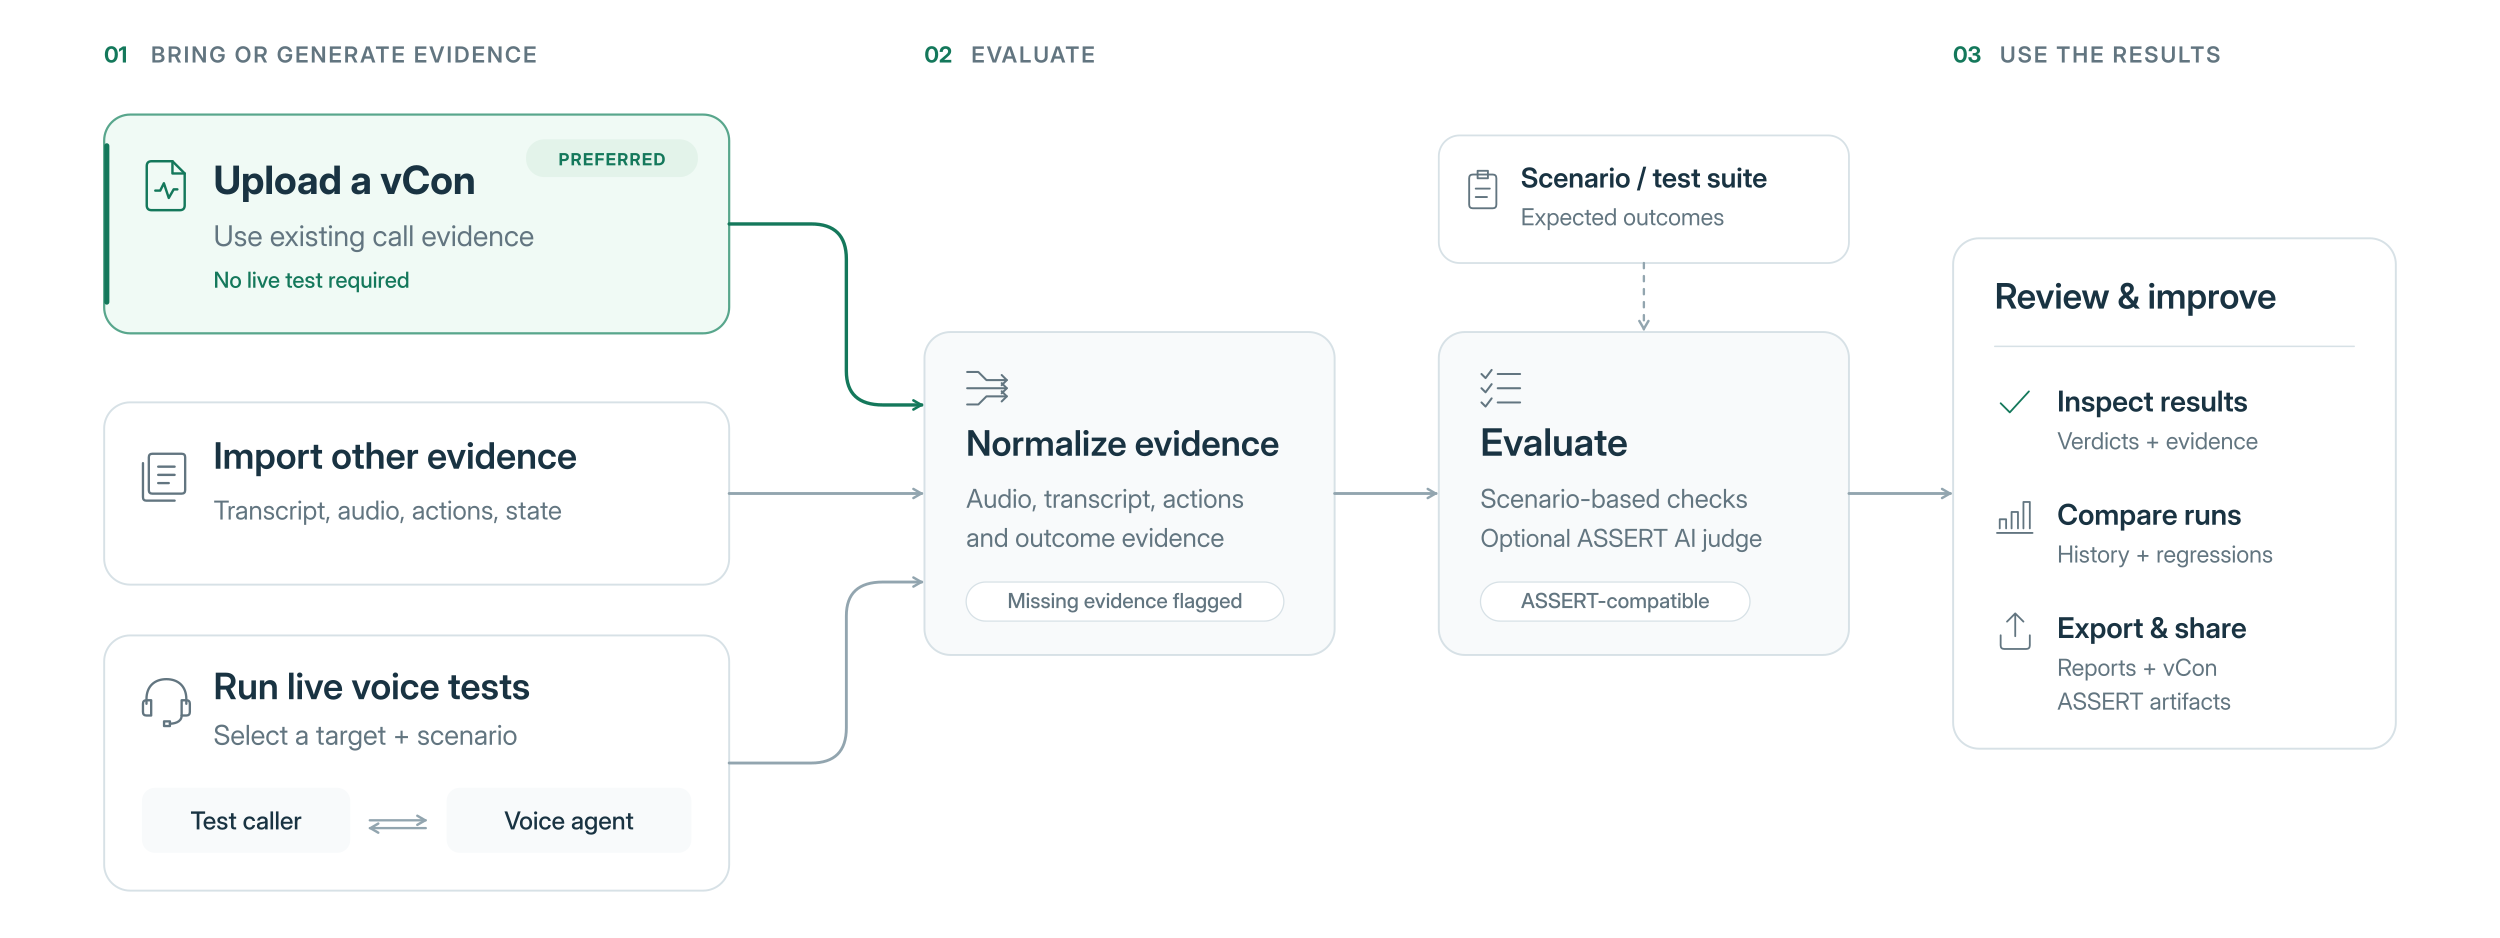
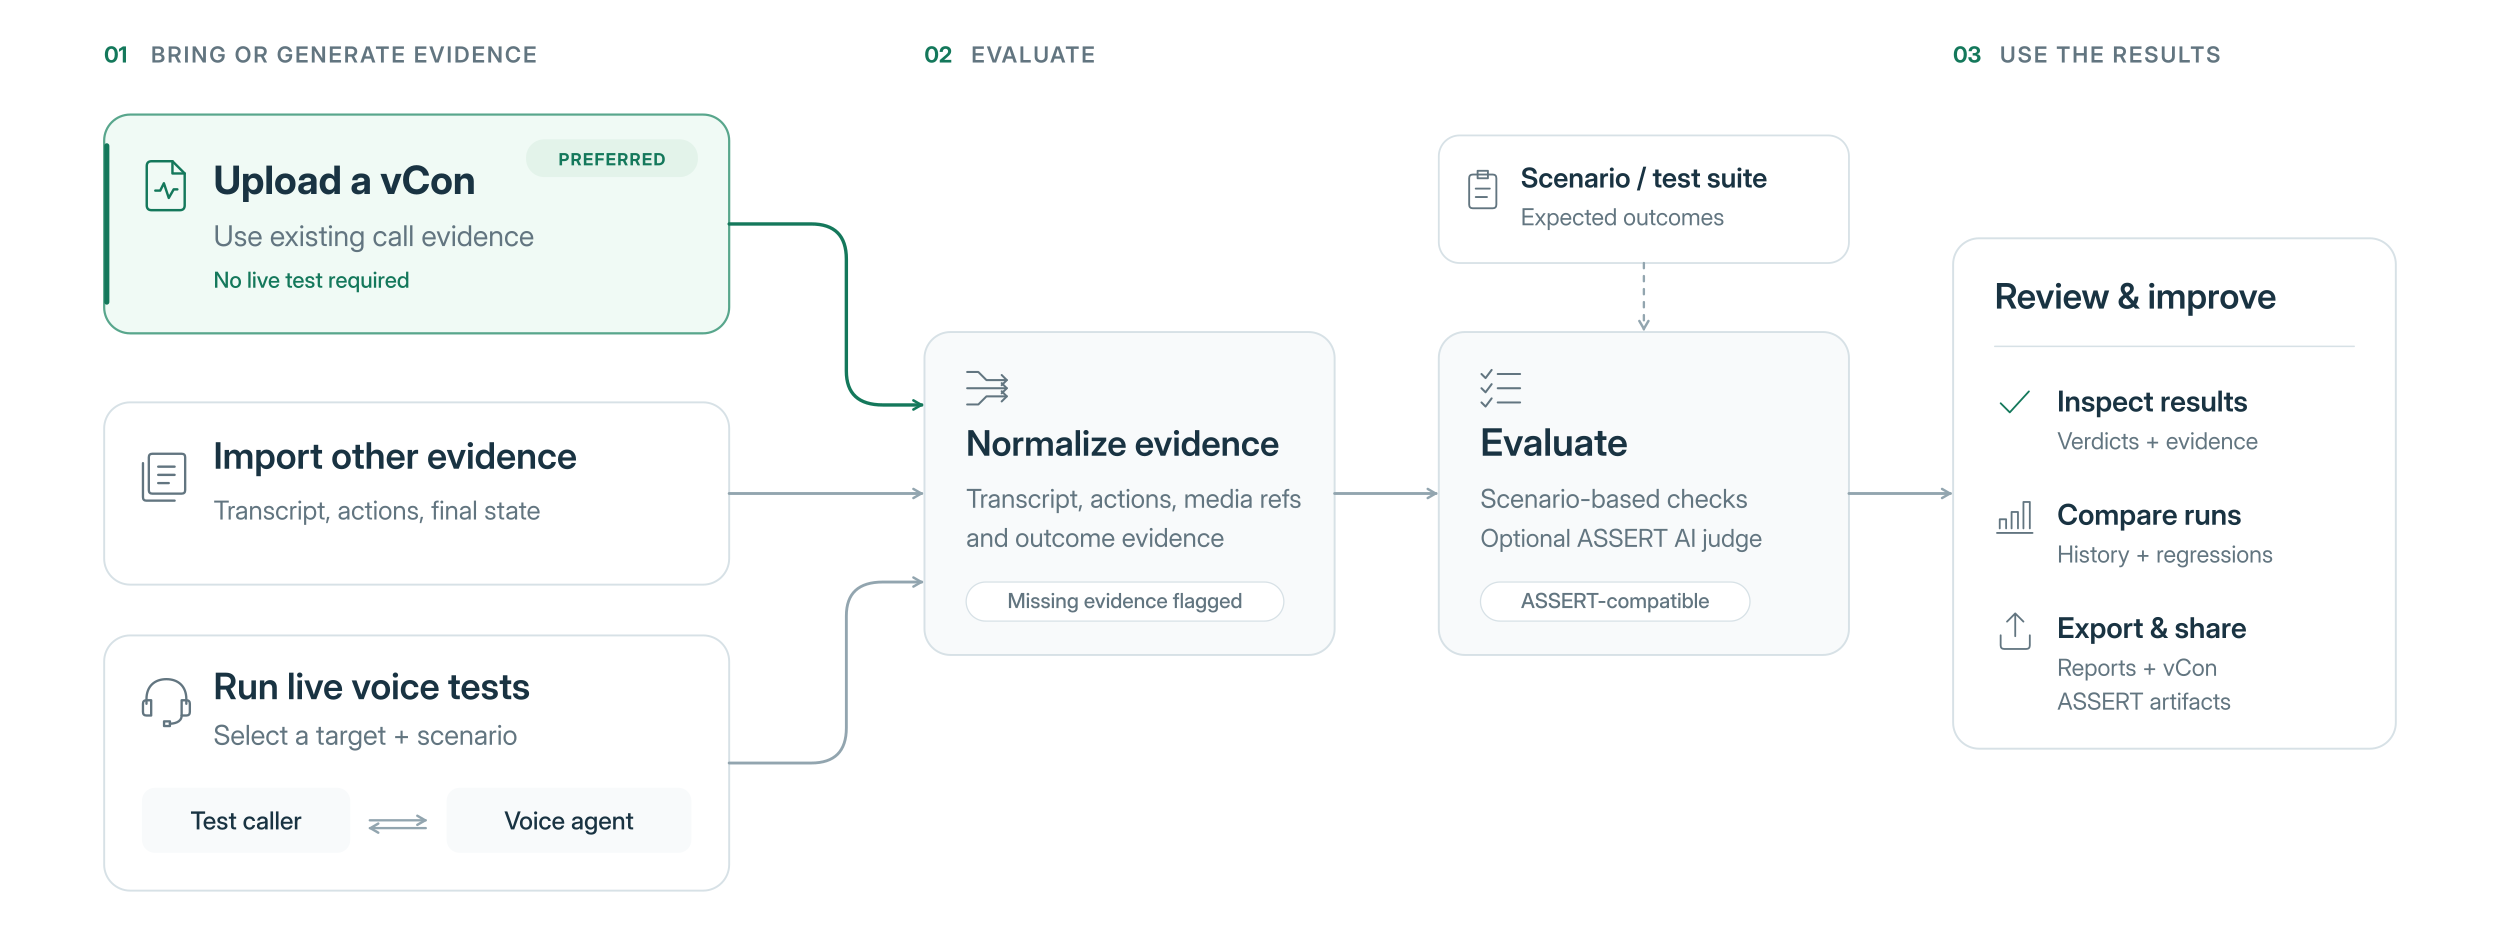
<svg xmlns="http://www.w3.org/2000/svg" width="1920" height="720" viewBox="0 220 1920 720" role="img" aria-labelledby="title desc">
  <defs>
    <marker id="arrow" viewBox="0 0 9 9" markerWidth="9" markerHeight="9" refX="7.5" refY="4.5" orient="auto" markerUnits="userSpaceOnUse">
      <path d="M1 1 L7 4.5 L1 8" fill="none" stroke="#92A5AF" stroke-width="1.9" stroke-linecap="round" stroke-linejoin="round" />
    </marker>
    <marker id="arrow-teal" viewBox="0 0 9 9" markerWidth="9" markerHeight="9" refX="7.5" refY="4.5" orient="auto" markerUnits="userSpaceOnUse">
      <path d="M1 1 L7 4.5 L1 8" fill="none" stroke="#14785B" stroke-width="2" stroke-linecap="round" stroke-linejoin="round" />
    </marker>
  </defs>
  <rect width="1920" height="1080" fill="white" />
  <g font-family="Inter Display, Inter, Arial, sans-serif">
    <text x="80" y="268" font-size="17" font-weight="650" fill="#14785B" text-anchor="start">01</text>
    <text x="116" y="268" font-size="17" font-weight="600" fill="#627580" text-anchor="start" letter-spacing="1.6">BRING OR GENERATE EVIDENCE</text>
    <text x="710" y="268" font-size="17" font-weight="650" fill="#14785B" text-anchor="start">02</text>
    <text x="746" y="268" font-size="17" font-weight="600" fill="#627580" text-anchor="start" letter-spacing="1.6">EVALUATE</text>
    <text x="1500" y="268" font-size="17" font-weight="650" fill="#14785B" text-anchor="start">03</text>
    <text x="1536" y="268" font-size="17" font-weight="600" fill="#627580" text-anchor="start" letter-spacing="1.6">USE THE RESULTS</text>
    <rect x="80" y="308" width="480" height="168" rx="20" fill="#F0FAF5" stroke="#58A68C" stroke-width="1.7" />
    <rect x="80" y="330" width="4" height="124" rx="2" fill="#14785B" />
    <g transform="translate(108 341) scale(0.94)" fill="none" stroke="#14785B" stroke-width="2" stroke-linecap="round" stroke-linejoin="round">
      <path d="M9 3 H26 L36 13 V39 Q36 43 32 43 H9 Q5 43 5 39 V7 Q5 3 9 3 Z" />
      <path d="M26 3 V13 H36" />
      <path d="M12 27 H16 L19 21 L23 33 L27 26 H30" />
    </g>
    <text x="164" y="369" font-size="30" font-weight="650" fill="#193342" text-anchor="start">Upload a vCon</text>
    <rect x="404" y="327" width="132" height="29" rx="14" fill="#E3F3EA" />
    <text x="470" y="347" font-size="13" font-weight="700" fill="#14785B" text-anchor="middle" letter-spacing="1.0">PREFERRED</text>
    <text x="164" y="409" font-size="22" font-weight="400" fill="#627580" text-anchor="start">Use existing call evidence</text>
    <text x="164" y="441" font-size="17" font-weight="500" fill="#14785B" text-anchor="start">No live test required</text>
    <rect x="80" y="529" width="480" height="140" rx="20" fill="white" stroke="#D7E1E6" stroke-width="1.5" />
    <g transform="translate(108 564) scale(0.9)" fill="none" stroke="#627580" stroke-width="2" stroke-linecap="round" stroke-linejoin="round">
      <path d="M10 5 H35 Q38 5 38 8 V36 Q38 39 35 39 H10 Q7 39 7 36 V8 Q7 5 10 5 Z" />
      <path d="M2 13 V42 Q2 45 5 45 H29" />
      <path d="M15 16 H29 M15 23 H29 M15 30 H24" />
    </g>
    <text x="164" y="580" font-size="28" font-weight="620" fill="#193342" text-anchor="start">Import other evidence</text>
-     <text x="164" y="619" font-size="20" font-weight="400" fill="#627580" text-anchor="start">Transcript, audio, actions, state</text>
+     <text x="164" y="619" font-size="20" font-weight="400" fill="#627580" text-anchor="start">Transcript, actions, final state</text>
    <rect x="80" y="708" width="480" height="196" rx="20" fill="white" stroke="#D7E1E6" stroke-width="1.5" />
    <g transform="translate(108 738) scale(0.9)" fill="none" stroke="#627580" stroke-width="2" stroke-linecap="round" stroke-linejoin="round">
      <path d="M5 25 V21 C5 10 12 4 22 4 C32 4 39 10 39 21 V25" />
      <path d="M5 22 H9 V35 H5 Q2 35 2 32 V25 Q2 22 5 22 Z" />
      <path d="M39 22 H35 V35 H39 Q42 35 42 32 V25 Q42 22 39 22 Z" />
      <path d="M35 35 C35 41 28 42 25 42" />
      <path d="M20 40 H25 V44 H20 Z" />
    </g>
    <text x="164" y="757" font-size="28" font-weight="620" fill="#193342" text-anchor="start">Run live voice tests</text>
    <text x="164" y="792" font-size="21" font-weight="400" fill="#627580" text-anchor="start">Select a target + scenario</text>
    <rect x="109" y="825" width="160" height="50" rx="10" fill="#F8FAFB" />
    <text x="189" y="857" font-size="19" font-weight="500" fill="#193342" text-anchor="middle">Test caller</text>
    <path d="M284 850 H327" fill="none" stroke="#92A5AF" stroke-width="1.8" stroke-linecap="round" stroke-linejoin="round" marker-end="url(#arrow)" />
    <path d="M327 856 H284" fill="none" stroke="#92A5AF" stroke-width="1.8" stroke-linecap="round" stroke-linejoin="round" marker-end="url(#arrow)" />
    <rect x="343" y="825" width="188" height="50" rx="10" fill="#F8FAFB" />
    <text x="437" y="857" font-size="19" font-weight="500" fill="#193342" text-anchor="middle">Voice agent</text>
    <path d="M560 392 H623 Q650 392 650 419 V505 Q650 531 678 531 H708" fill="none" stroke="#14785B" stroke-width="2.6" stroke-linecap="round" stroke-linejoin="round" marker-end="url(#arrow-teal)" />
    <path d="M560 599 H708" fill="none" stroke="#92A5AF" stroke-width="2.2" stroke-linecap="round" stroke-linejoin="round" marker-end="url(#arrow)" />
    <path d="M560 806 H623 Q650 806 650 779 V693 Q650 667 678 667 H708" fill="none" stroke="#92A5AF" stroke-width="2.2" stroke-linecap="round" stroke-linejoin="round" marker-end="url(#arrow)" />
    <rect x="710" y="475" width="315" height="248" rx="20" fill="#F8FAFB" stroke="#D7E1E6" stroke-width="1.5" />
    <g transform="translate(742 501) scale(0.78)" fill="none" stroke="#627580" stroke-width="2" stroke-linecap="round" stroke-linejoin="round">
      <path d="M1 6 H12 L20 14 H40" />
      <path d="M1 22 H40" />
      <path d="M1 38 H12 L20 30 H40" />
      <path d="M35 9 L40 14 L35 19" />
      <path d="M35 17 L40 22 L35 27" />
      <path d="M35 25 L40 30 L35 35" />
    </g>
    <text x="742" y="570" font-size="27" font-weight="620" fill="#193342" text-anchor="start">Normalize evidence</text>
-     <text x="742" y="610" font-size="20" font-weight="400" fill="#627580" text-anchor="start">Audio, transcript, actions</text>
+     <text x="742" y="610" font-size="20" font-weight="400" fill="#627580" text-anchor="start">Transcript, actions, media refs</text>
    <text x="742" y="640" font-size="20" font-weight="400" fill="#627580" text-anchor="start">and outcome evidence</text>
    <rect x="742" y="667" width="244" height="30" rx="15" fill="white" stroke="#D7E1E6" stroke-width="1" />
    <text x="864" y="687" font-size="16" font-weight="500" fill="#627580" text-anchor="middle">Missing evidence flagged</text>
    <rect x="1105" y="324" width="315" height="98" rx="16" fill="white" stroke="#D7E1E6" stroke-width="1.4" />
    <g transform="translate(1124 349) scale(0.72)" fill="none" stroke="#627580" stroke-width="2" stroke-linecap="round" stroke-linejoin="round">
      <path d="M10 7 H31 Q35 7 35 11 V39 Q35 43 31 43 H10 Q6 43 6 39 V11 Q6 7 10 7 Z" />
      <path d="M15 3 H26 V11 H15 Z" />
      <path d="M13 22 H28 M13 31 H25" />
    </g>
    <text x="1168" y="364" font-size="21" font-weight="580" fill="#193342" text-anchor="start">Scenario / test suite</text>
    <text x="1168" y="393" font-size="18" font-weight="400" fill="#627580" text-anchor="start">Expected outcomes</text>
    <path d="M1262.5 422 V473" fill="none" stroke="#92A5AF" stroke-width="1.8" stroke-linecap="round" stroke-linejoin="round" stroke-dasharray="4 6" marker-end="url(#arrow)" />
    <path d="M1025 599 H1103" fill="none" stroke="#92A5AF" stroke-width="2.2" stroke-linecap="round" stroke-linejoin="round" marker-end="url(#arrow)" />
    <rect x="1105" y="475" width="315" height="248" rx="20" fill="#F8FAFB" stroke="#D7E1E6" stroke-width="1.5" />
    <g transform="translate(1137 501) scale(0.78)" fill="none" stroke="#627580" stroke-width="2" stroke-linecap="round" stroke-linejoin="round">
      <path d="M17 8 H39 M17 22 H39 M17 36 H39" />
      <path d="M1 8 L5 12 L11 4" />
      <path d="M1 22 L5 26 L11 18" />
      <path d="M1 36 L5 40 L11 32" />
    </g>
    <text x="1137" y="570" font-size="29" font-weight="620" fill="#193342" text-anchor="start">Evaluate</text>
    <text x="1137" y="610" font-size="20" font-weight="400" fill="#627580" text-anchor="start">Scenario-based checks</text>
    <text x="1137" y="640" font-size="19" font-weight="400" fill="#627580" text-anchor="start">Optional ASSERT AI judge</text>
    <rect x="1137" y="667" width="207" height="30" rx="15" fill="white" stroke="#D7E1E6" stroke-width="1" />
    <text x="1240.5" y="687" font-size="16" font-weight="500" fill="#627580" text-anchor="middle">ASSERT-compatible</text>
    <path d="M1420 599 H1498" fill="none" stroke="#92A5AF" stroke-width="2.2" stroke-linecap="round" stroke-linejoin="round" marker-end="url(#arrow)" />
    <rect x="1500" y="403" width="340" height="392" rx="20" fill="white" stroke="#D7E1E6" stroke-width="1.5" />
    <text x="1532" y="457" font-size="27" font-weight="620" fill="#193342" text-anchor="start">Review &amp; improve</text>
    <path d="M1532 486 H1808" fill="none" stroke="#D7E1E6" stroke-width="1.2" stroke-linecap="round" stroke-linejoin="round" />
    <g transform="translate(1533 515) scale(0.7)" fill="none" stroke="#14785B" stroke-width="2" stroke-linecap="round" stroke-linejoin="round">
      <path d="M5 21 L15 31 L36 8" />
    </g>
    <text x="1580" y="536" font-size="22" font-weight="580" fill="#193342" text-anchor="start">Inspect results</text>
    <text x="1580" y="565" font-size="18" font-weight="400" fill="#627580" text-anchor="start">Verdicts + evidence</text>
    <g transform="translate(1533 602) scale(0.7)" fill="none" stroke="#627580" stroke-width="2" stroke-linecap="round" stroke-linejoin="round">
      <path d="M4 34 V24 H11 V34 M17 34 V16 H24 V34 M30 34 V5 H37 V34" />
      <path d="M1 39 H40" />
    </g>
    <text x="1580" y="623" font-size="22" font-weight="580" fill="#193342" text-anchor="start">Compare runs</text>
    <text x="1580" y="652" font-size="18" font-weight="400" fill="#627580" text-anchor="start">History + regressions</text>
    <g transform="translate(1533 689) scale(0.7)" fill="none" stroke="#627580" stroke-width="2" stroke-linecap="round" stroke-linejoin="round">
      <path d="M21 28 V3 M12 12 L21 3 L30 12" />
      <path d="M5 27 V38 Q5 42 9 42 H33 Q37 42 37 38 V27" />
    </g>
    <text x="1580" y="710" font-size="22" font-weight="580" fill="#193342" text-anchor="start">Export &amp; share</text>
    <text x="1580" y="739" font-size="18" font-weight="400" fill="#627580" text-anchor="start">Reports + vCon</text>
    <text x="1580" y="765" font-size="18" font-weight="400" fill="#627580" text-anchor="start">ASSERT artifacts</text>
  </g>
</svg>
